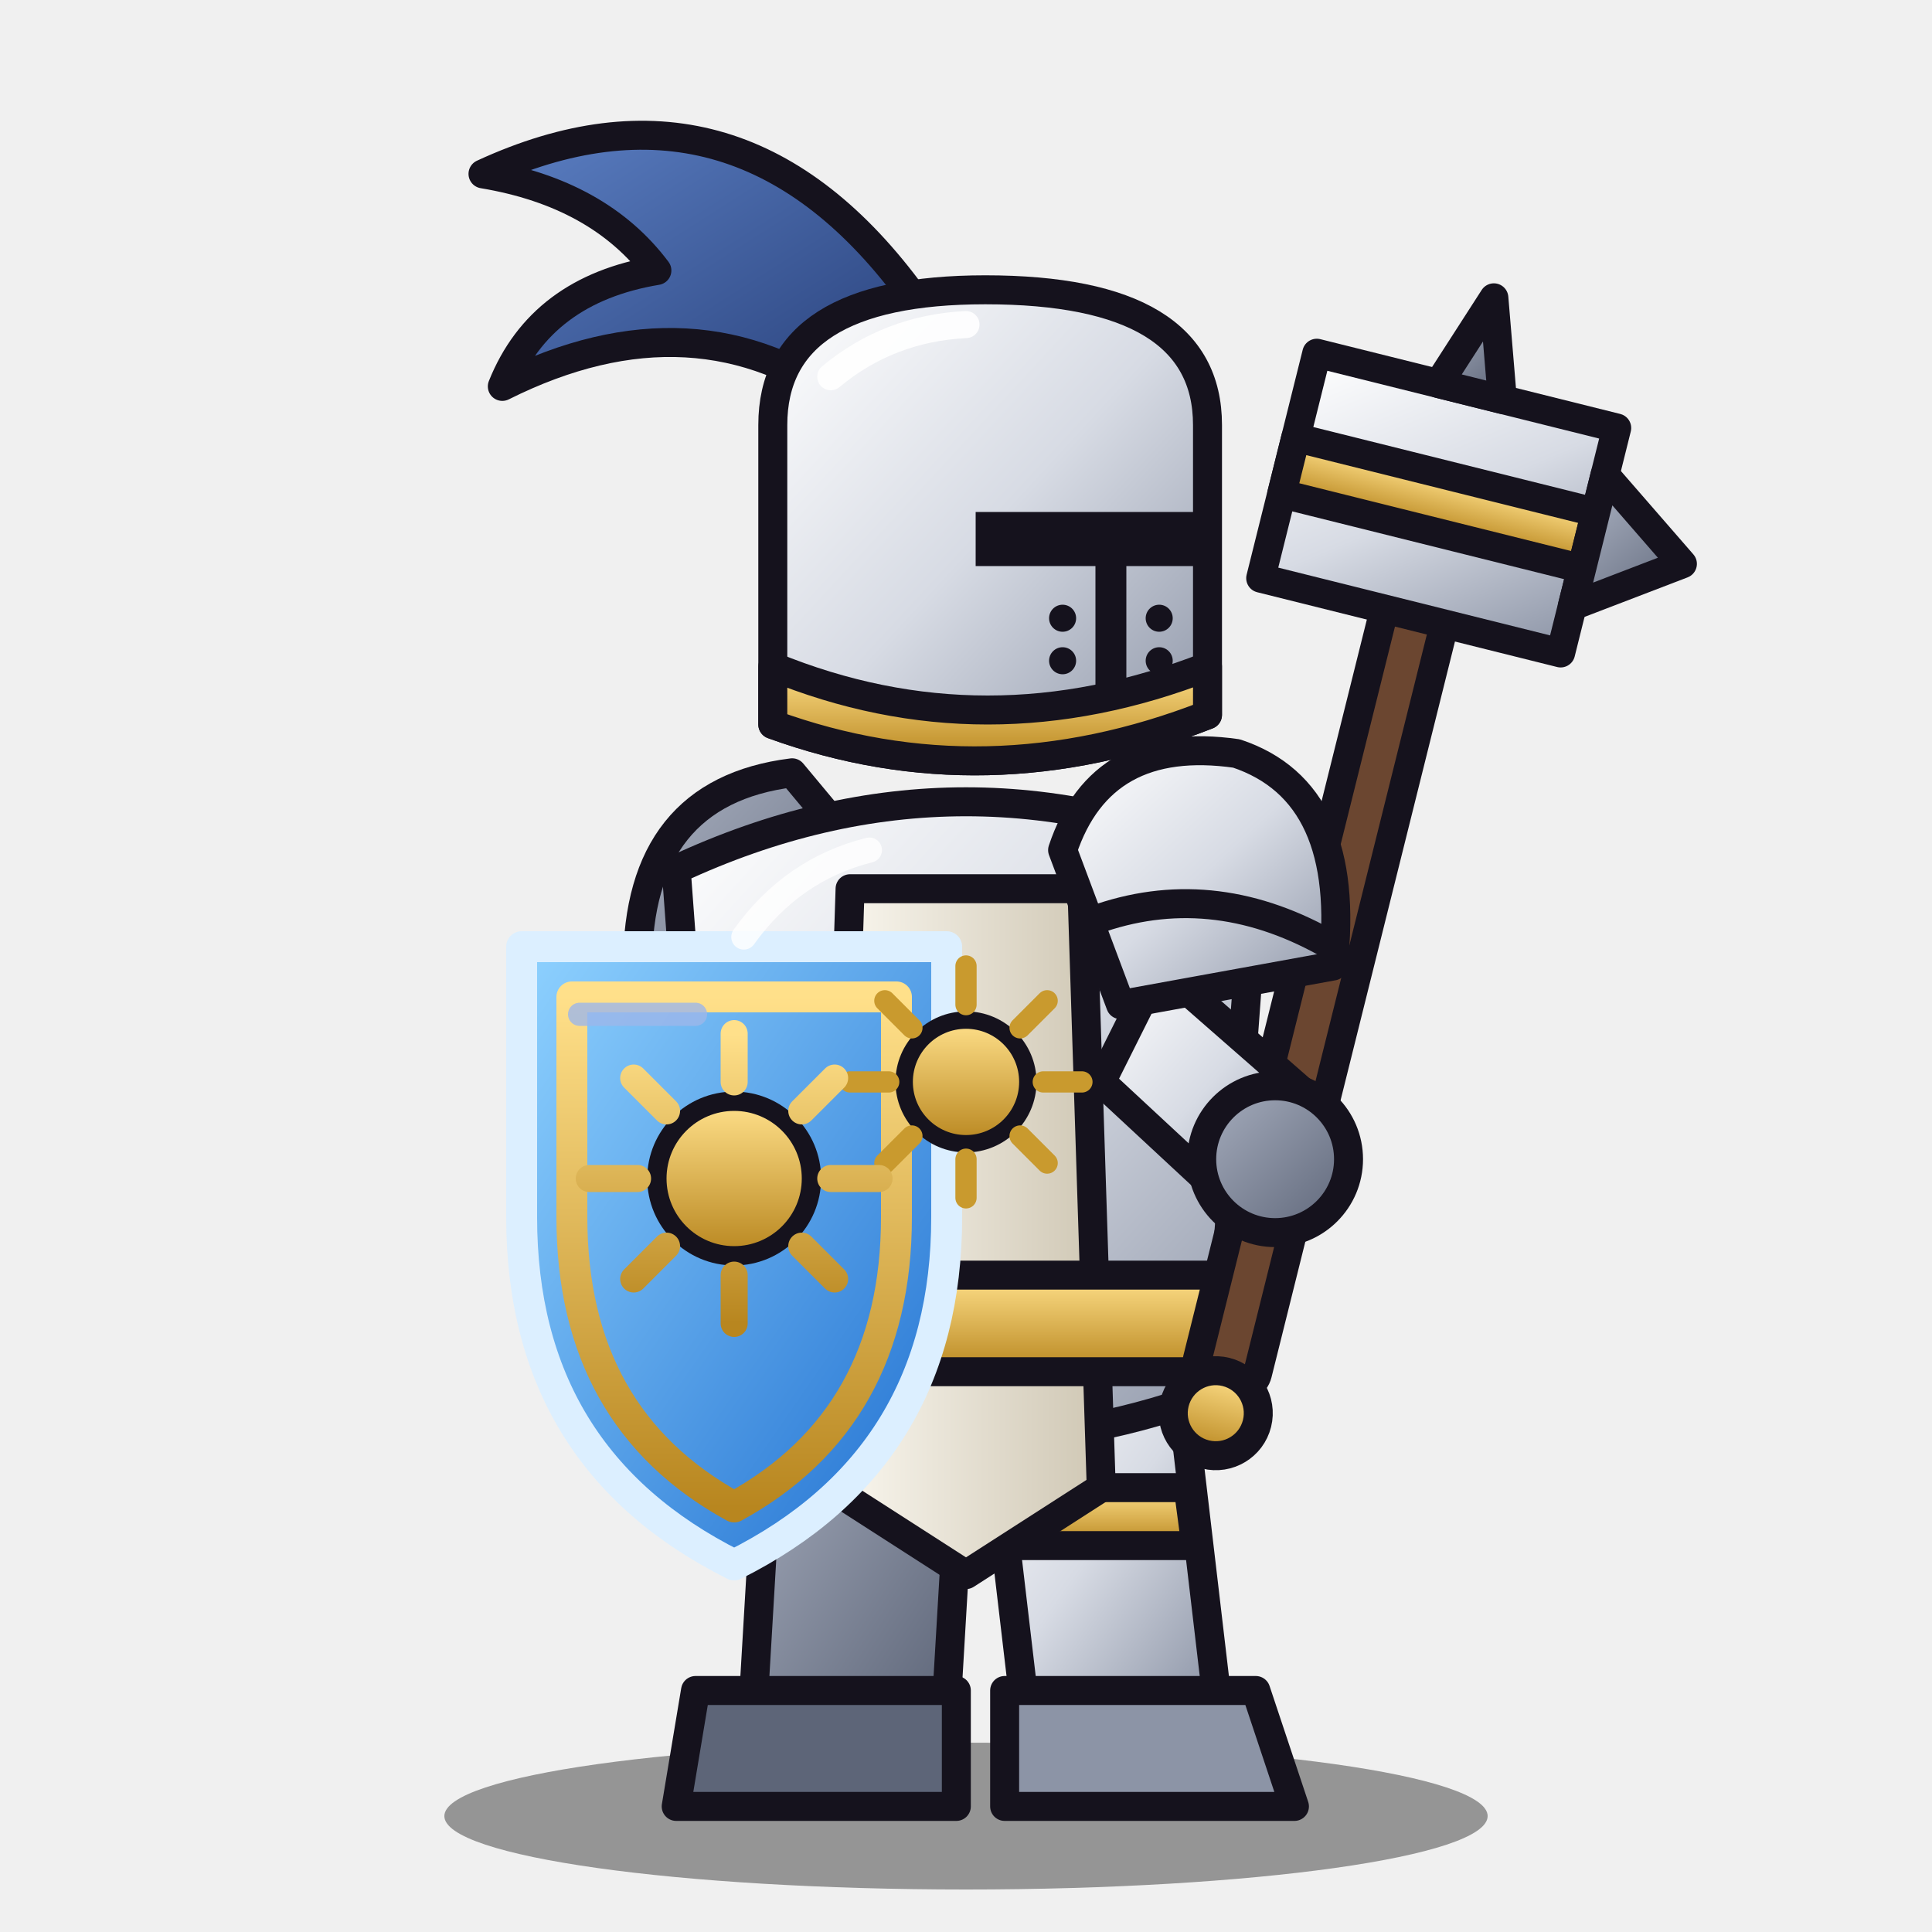
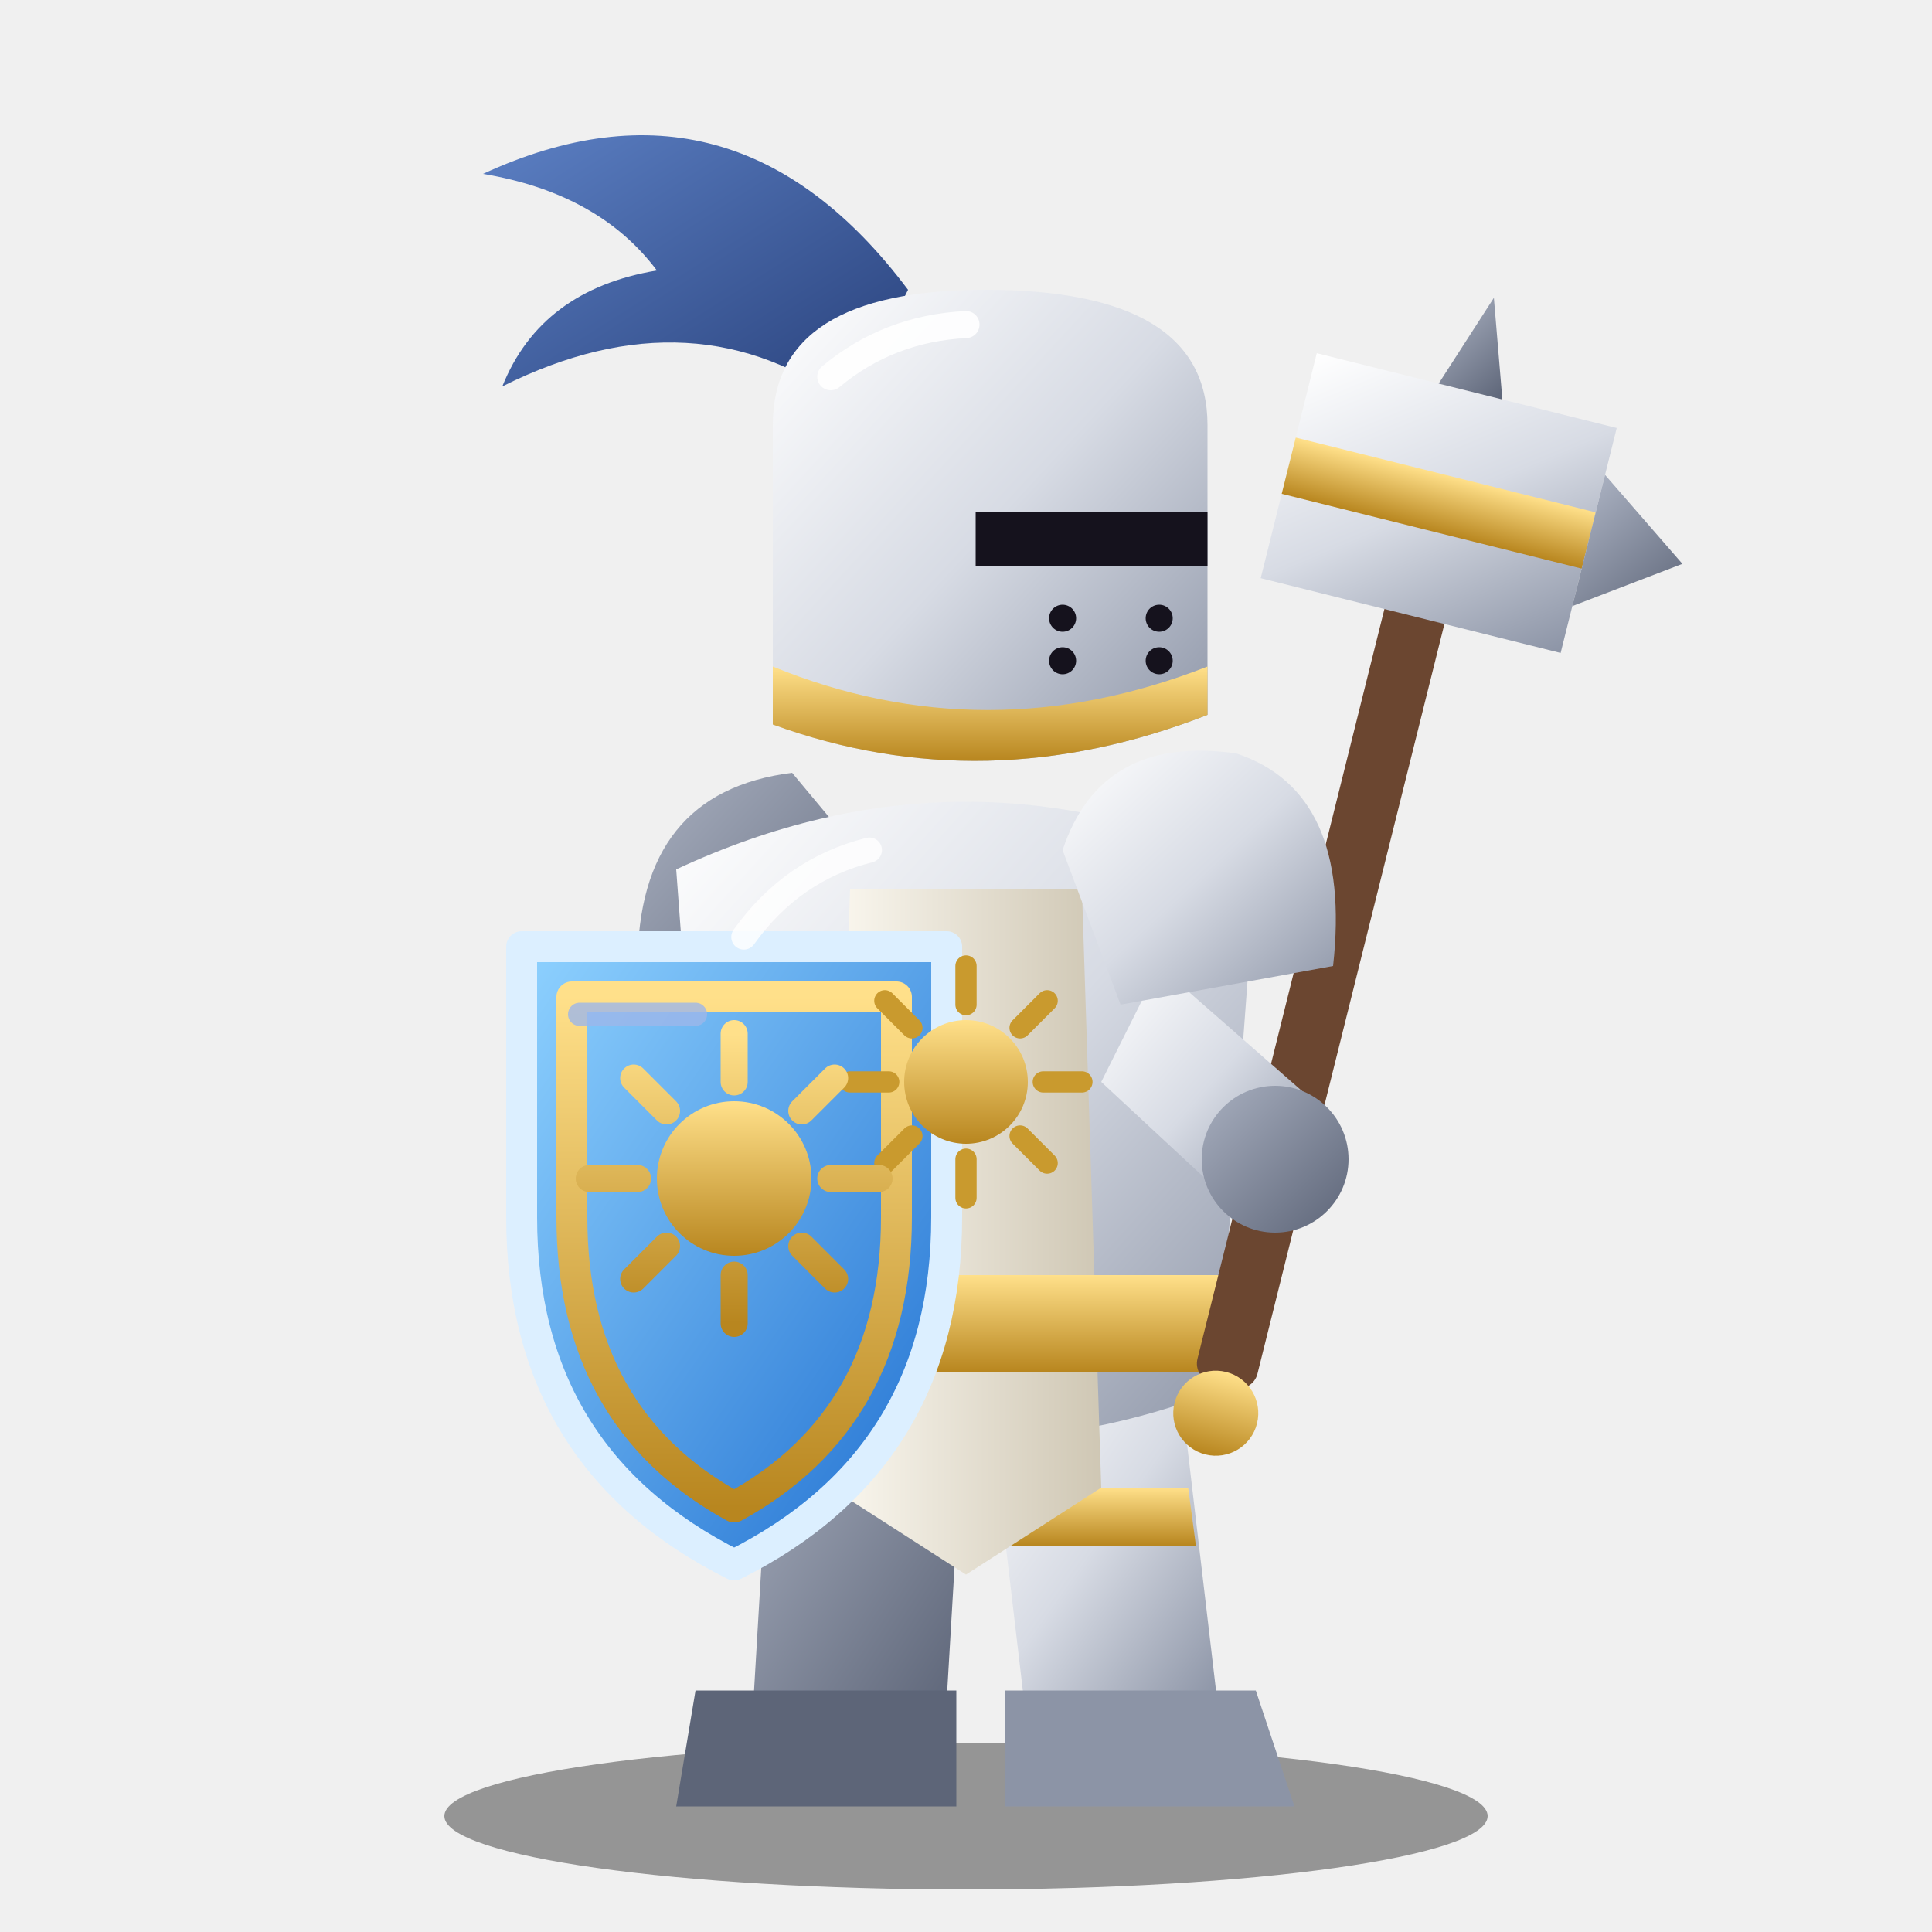
<svg xmlns="http://www.w3.org/2000/svg" viewBox="0 0 100 100" width="512" height="512" data-hand="66,60">
  <defs>
    <linearGradient id="plate" x1="0" y1="0" x2="1" y2="1">
      <stop offset="0" stop-color="#ffffff" />
      <stop offset=".5" stop-color="#d7dbe4" />
      <stop offset="1" stop-color="#8c94a6" />
    </linearGradient>
    <linearGradient id="plateD" x1="0" y1="0" x2="1" y2="1">
      <stop offset="0" stop-color="#a8afbf" />
      <stop offset="1" stop-color="#5d6578" />
    </linearGradient>
    <linearGradient id="gold" x1="0" y1="0" x2="0" y2="1">
      <stop offset="0" stop-color="#ffe08a" />
      <stop offset="1" stop-color="#b8861f" />
    </linearGradient>
    <linearGradient id="wardblue" x1="0" y1="0" x2="1" y2="1">
      <stop offset="0" stop-color="#8fd2ff" />
      <stop offset="1" stop-color="#1f6fd0" />
    </linearGradient>
    <linearGradient id="blue" x1="0" y1="0" x2="1" y2="1">
      <stop offset="0" stop-color="#5c80c4" />
      <stop offset="1" stop-color="#28407a" />
    </linearGradient>
    <linearGradient id="cloth" x1="0" y1="0" x2="1" y2="0">
      <stop offset="0" stop-color="#fbf8f0" />
      <stop offset="1" stop-color="#cfc7b4" />
    </linearGradient>
  </defs>
  <ellipse cx="50" cy="94" rx="27" ry="3.8" fill="#000" opacity=".38" />
-   <g stroke="#15121d" stroke-width="1.5" stroke-linejoin="round" stroke-linecap="round">
+   <g stroke="none" stroke-width="1.5" stroke-linejoin="round" stroke-linecap="round">
    <path d="M47 15 Q38 3 25 9 Q31 10 34 14 Q28 15 26 20 Q36 15 44 21 Z" fill="url(#blue)" />
    <path d="M33 50 Q33 41 41 40 L46 46 L38 54 Z" fill="url(#plateD)" />
    <path d="M40 71 h10 l-1 17 h-10 z" fill="url(#plateD)" />
    <path d="M36 87.5 h13.5 v6 h-14.5 z" fill="#5d6578" />
    <path d="M51 71 h10 l2 17 h-10 z" fill="url(#plate)" />
    <path d="M52 87.5 h13 l2 6 h-15 z" fill="#8c94a6" />
    <path d="M51 77 h10.5 l.4 3 h-10.9 z" fill="url(#gold)" />
    <path d="M35 45 Q50 38 65 45 L63 72 Q50 77 37 72 Z" fill="url(#plate)" />
    <path d="M44 46 h12 l1 31 l-7 4.5 l-7 -4.5 z" fill="url(#cloth)" />
    <rect x="36" y="66" width="28" height="5" rx="1" fill="url(#gold)" />
    <path d="M40 22 Q40 15 51 15 Q62.5 15 62.5 22 L62.5 37 Q51 41.5 40 37.5 Z" fill="url(#plate)" />
    <path d="M40 34.5 Q51 39 62.5 34.5 L62.5 37 Q51 41.5 40 37.5 Z" fill="url(#gold)" />
    <g transform="rotate(14 66 60)">
      <rect class="wpn" x="64.6" y="25" width="3.2" height="47" rx="1" fill="#6b4630" />
      <path class="wpn" d="M58 19 h16 v12 h-16 z" fill="url(#plate)" />
      <rect class="wpn" x="58" y="23.5" width="16" height="3" fill="url(#gold)" />
      <path class="wpn" d="M74 21.5 l5 3.5 l-5 3.5 z" fill="url(#plateD)" />
      <path class="wpn" d="M64.5 19 l1.7 -5 l1.7 5 z" fill="url(#plateD)" />
      <circle class="wpn" cx="66.2" cy="73.5" r="2.2" fill="url(#gold)" />
    </g>
    <path d="M60 50 L68 57 L64 62.5 L57 56 Z" fill="url(#plate)" />
    <circle cx="66" cy="60" r="3.8" fill="url(#plateD)" />
    <path d="M55 44 Q57 38 64 39 Q70 41 69 50 L58 52 Z" fill="url(#plate)" />
    <path d="M57 47.5 Q63 45.5 69 49" fill="none" />
    <path d="M27 49 h22 v14 q0 12.5 -11 18 q-11 -5.5 -11 -18 z" fill="url(#wardblue)" stroke="#dcefff" stroke-width="1.6" />
    <path d="M29.6 51.6 h16.8 v11.4 q0 10.4 -8.4 15 q-8.4 -4.6 -8.4 -15 z" fill="none" stroke="url(#gold)" stroke-width="1.6" />
  </g>
  <path d="M50.5 26.5 h12 v2.8 h-12 z" fill="#15121d" />
-   <path d="M57.5 29.3 v6.5" stroke="#15121d" stroke-width="1.6" stroke-linecap="round" />
+   <path d="M57.5 29.3 v6.5" stroke="none" stroke-width="1.6" stroke-linecap="round" />
  <g fill="#15121d">
    <circle cx="60" cy="32" r=".7" />
    <circle cx="60" cy="34.2" r=".7" />
    <circle cx="55" cy="32" r=".7" />
    <circle cx="55" cy="34.2" r=".7" />
  </g>
  <path d="M43 19.5 Q46 17 50 16.8" stroke="#fff" stroke-width="1.4" fill="none" stroke-linecap="round" opacity=".9" />
  <path d="M51 15.5 v10.5" stroke="url(#gold)" stroke-width="2.2" />
-   <circle cx="50" cy="56" r="3.2" fill="url(#gold)" stroke="#15121d" stroke-width=".9" />
+   <circle cx="50" cy="56" r="3.2" fill="url(#gold)" stroke="none" stroke-width=".9" />
  <path d="M50 50 v2 M50 60 v2 M44 56 h2 M54 56 h2 M45.8 51.8 l1.4 1.4 M52.8 58.8 l1.4 1.4 M45.8 60.2 l1.4 -1.4 M52.8 53.2 l1.4 -1.4" stroke="#c99a2e" stroke-width="1.1" stroke-linecap="round" />
  <path d="M38.5 48.5 Q41 45 45 44" stroke="#fff" stroke-width="1.3" fill="none" opacity=".8" stroke-linecap="round" />
-   <circle cx="38" cy="61" r="4" fill="url(#gold)" stroke="#15121d" stroke-width="1" />
+   <circle cx="38" cy="61" r="4" fill="url(#gold)" stroke="none" stroke-width="1" />
  <path d="M38 53.5 v2.5 M38 66 v2.5 M30.5 61 h2.5 M43 61 h2.5 M32.8 55.8 l1.7 1.7 M41.5 64.5 l1.7 1.7 M32.8 66.2 l1.7 -1.7 M41.5 57.5 l1.7 -1.7" stroke="url(#gold)" stroke-width="1.4" stroke-linecap="round" />
  <path d="M30 52.5 h6" stroke="#9cb6ea" stroke-width="1.2" stroke-linecap="round" opacity=".8" />
</svg>
